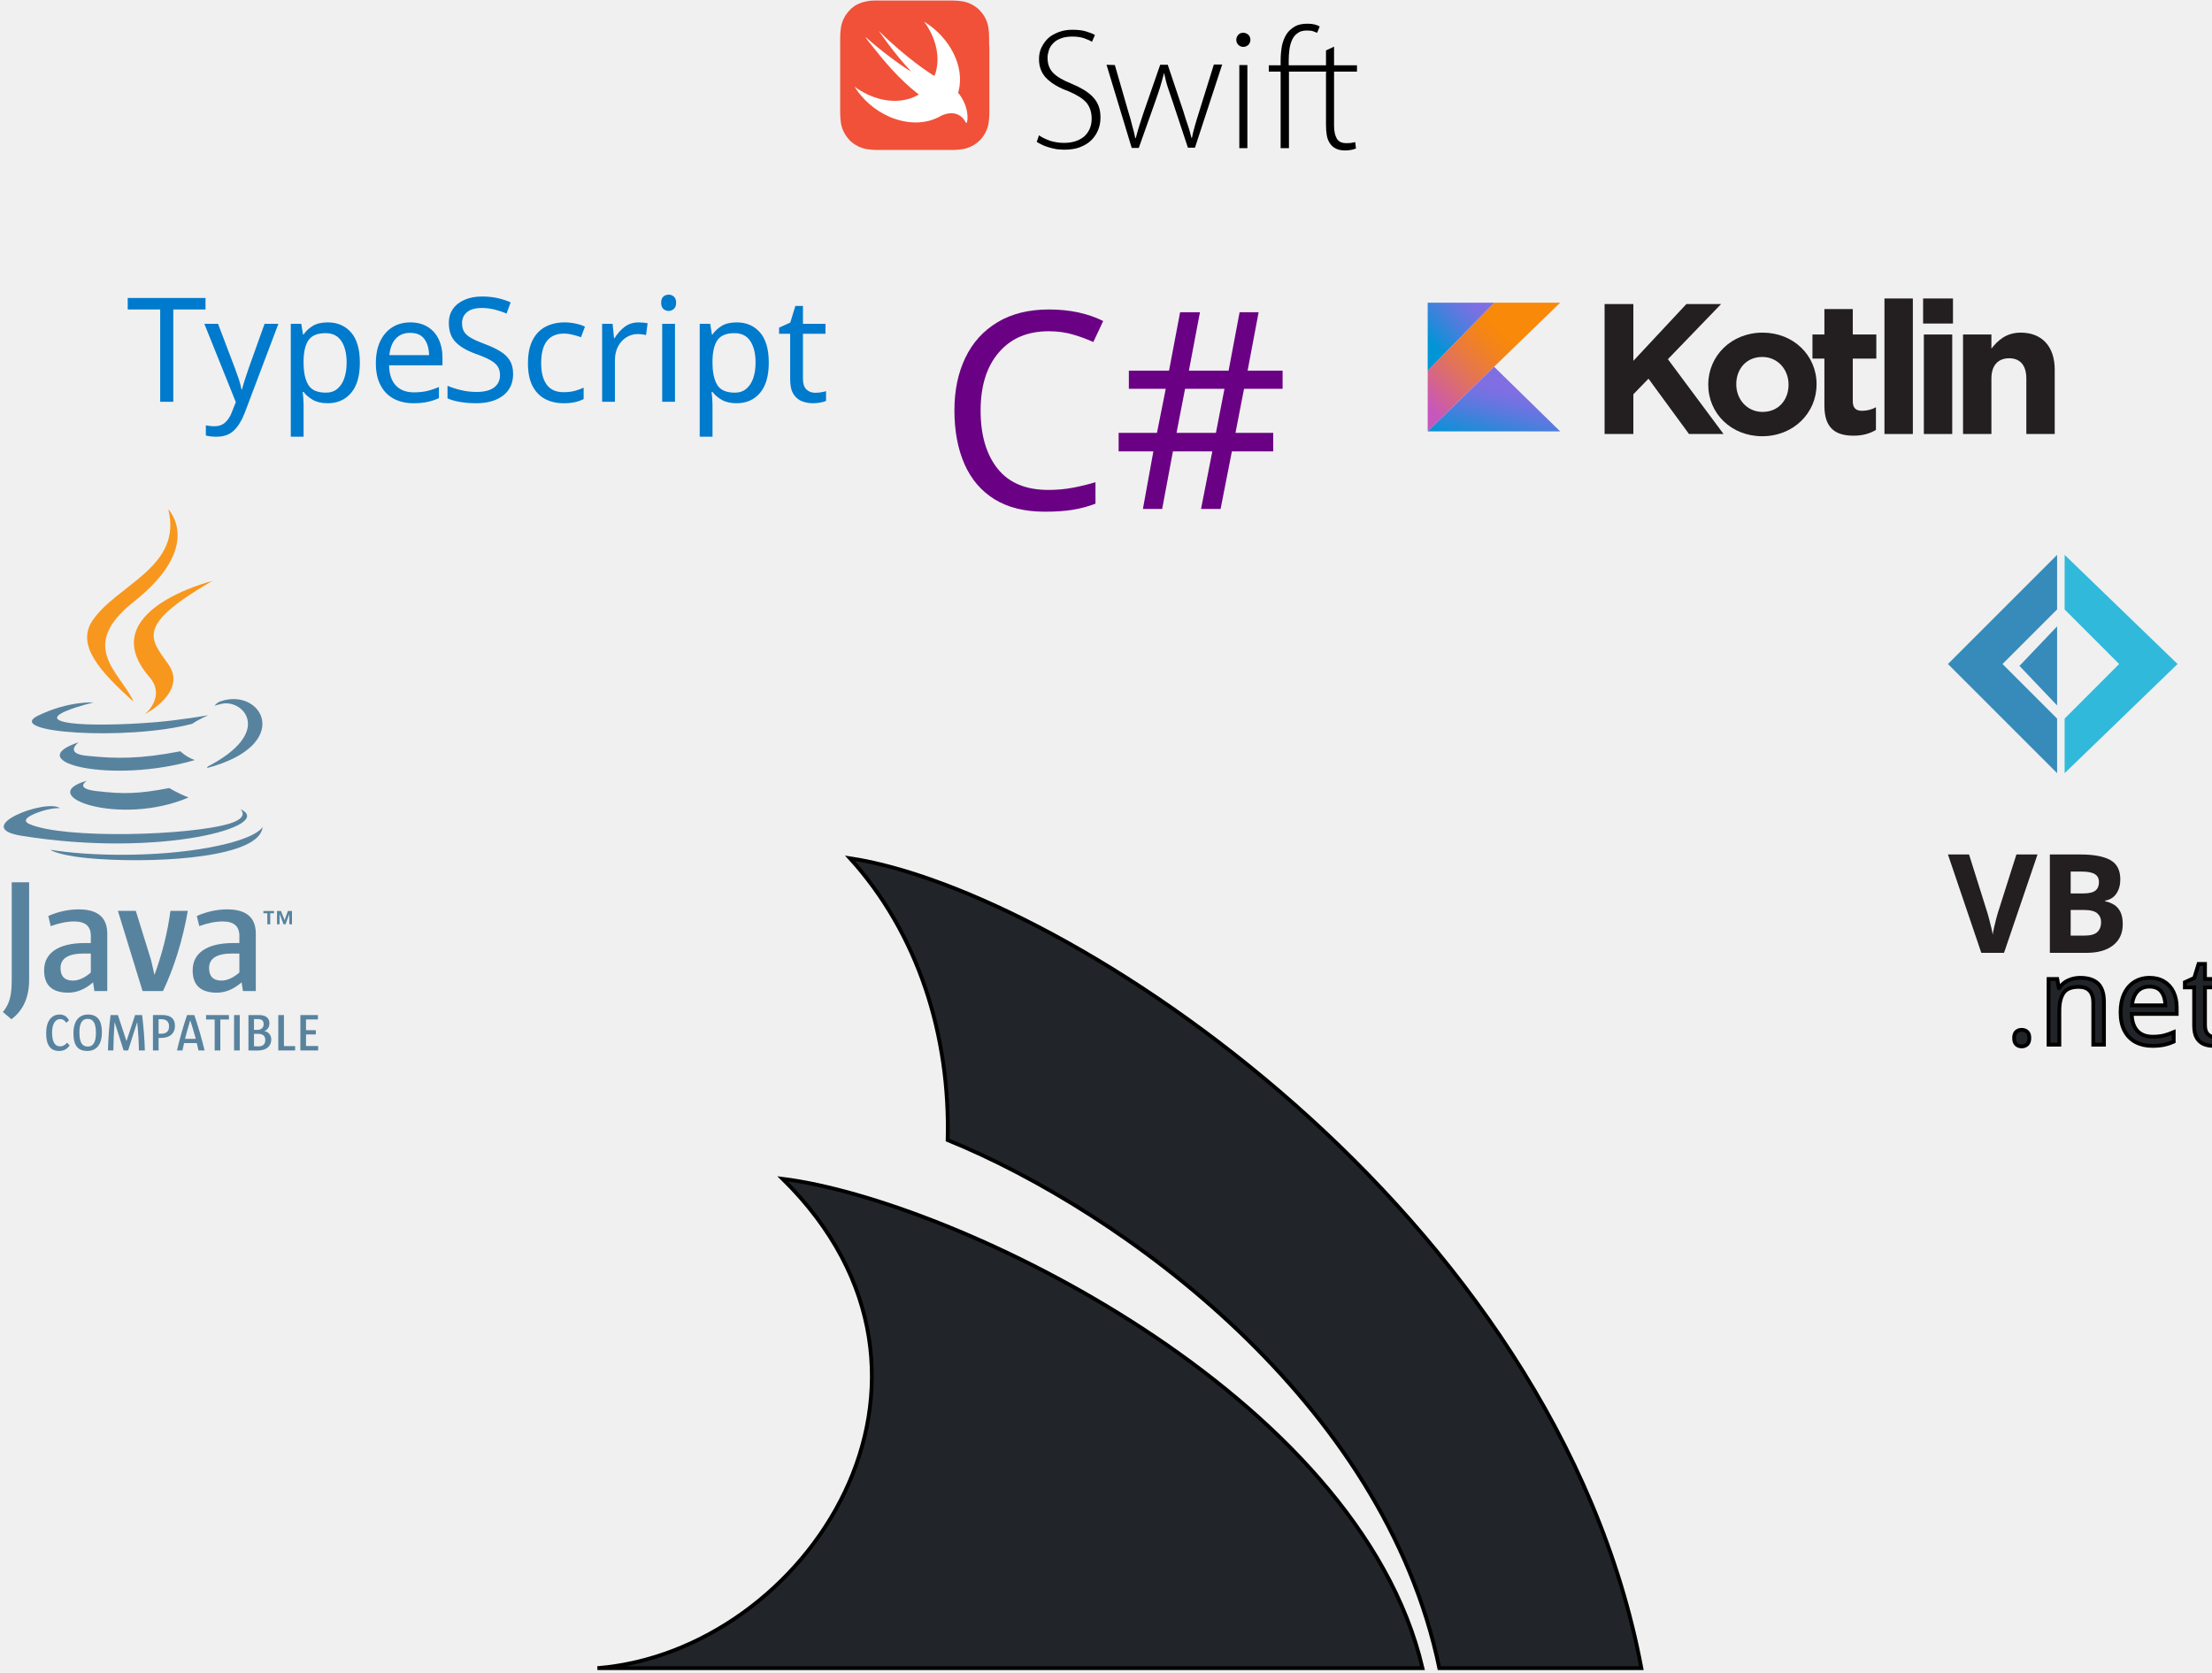
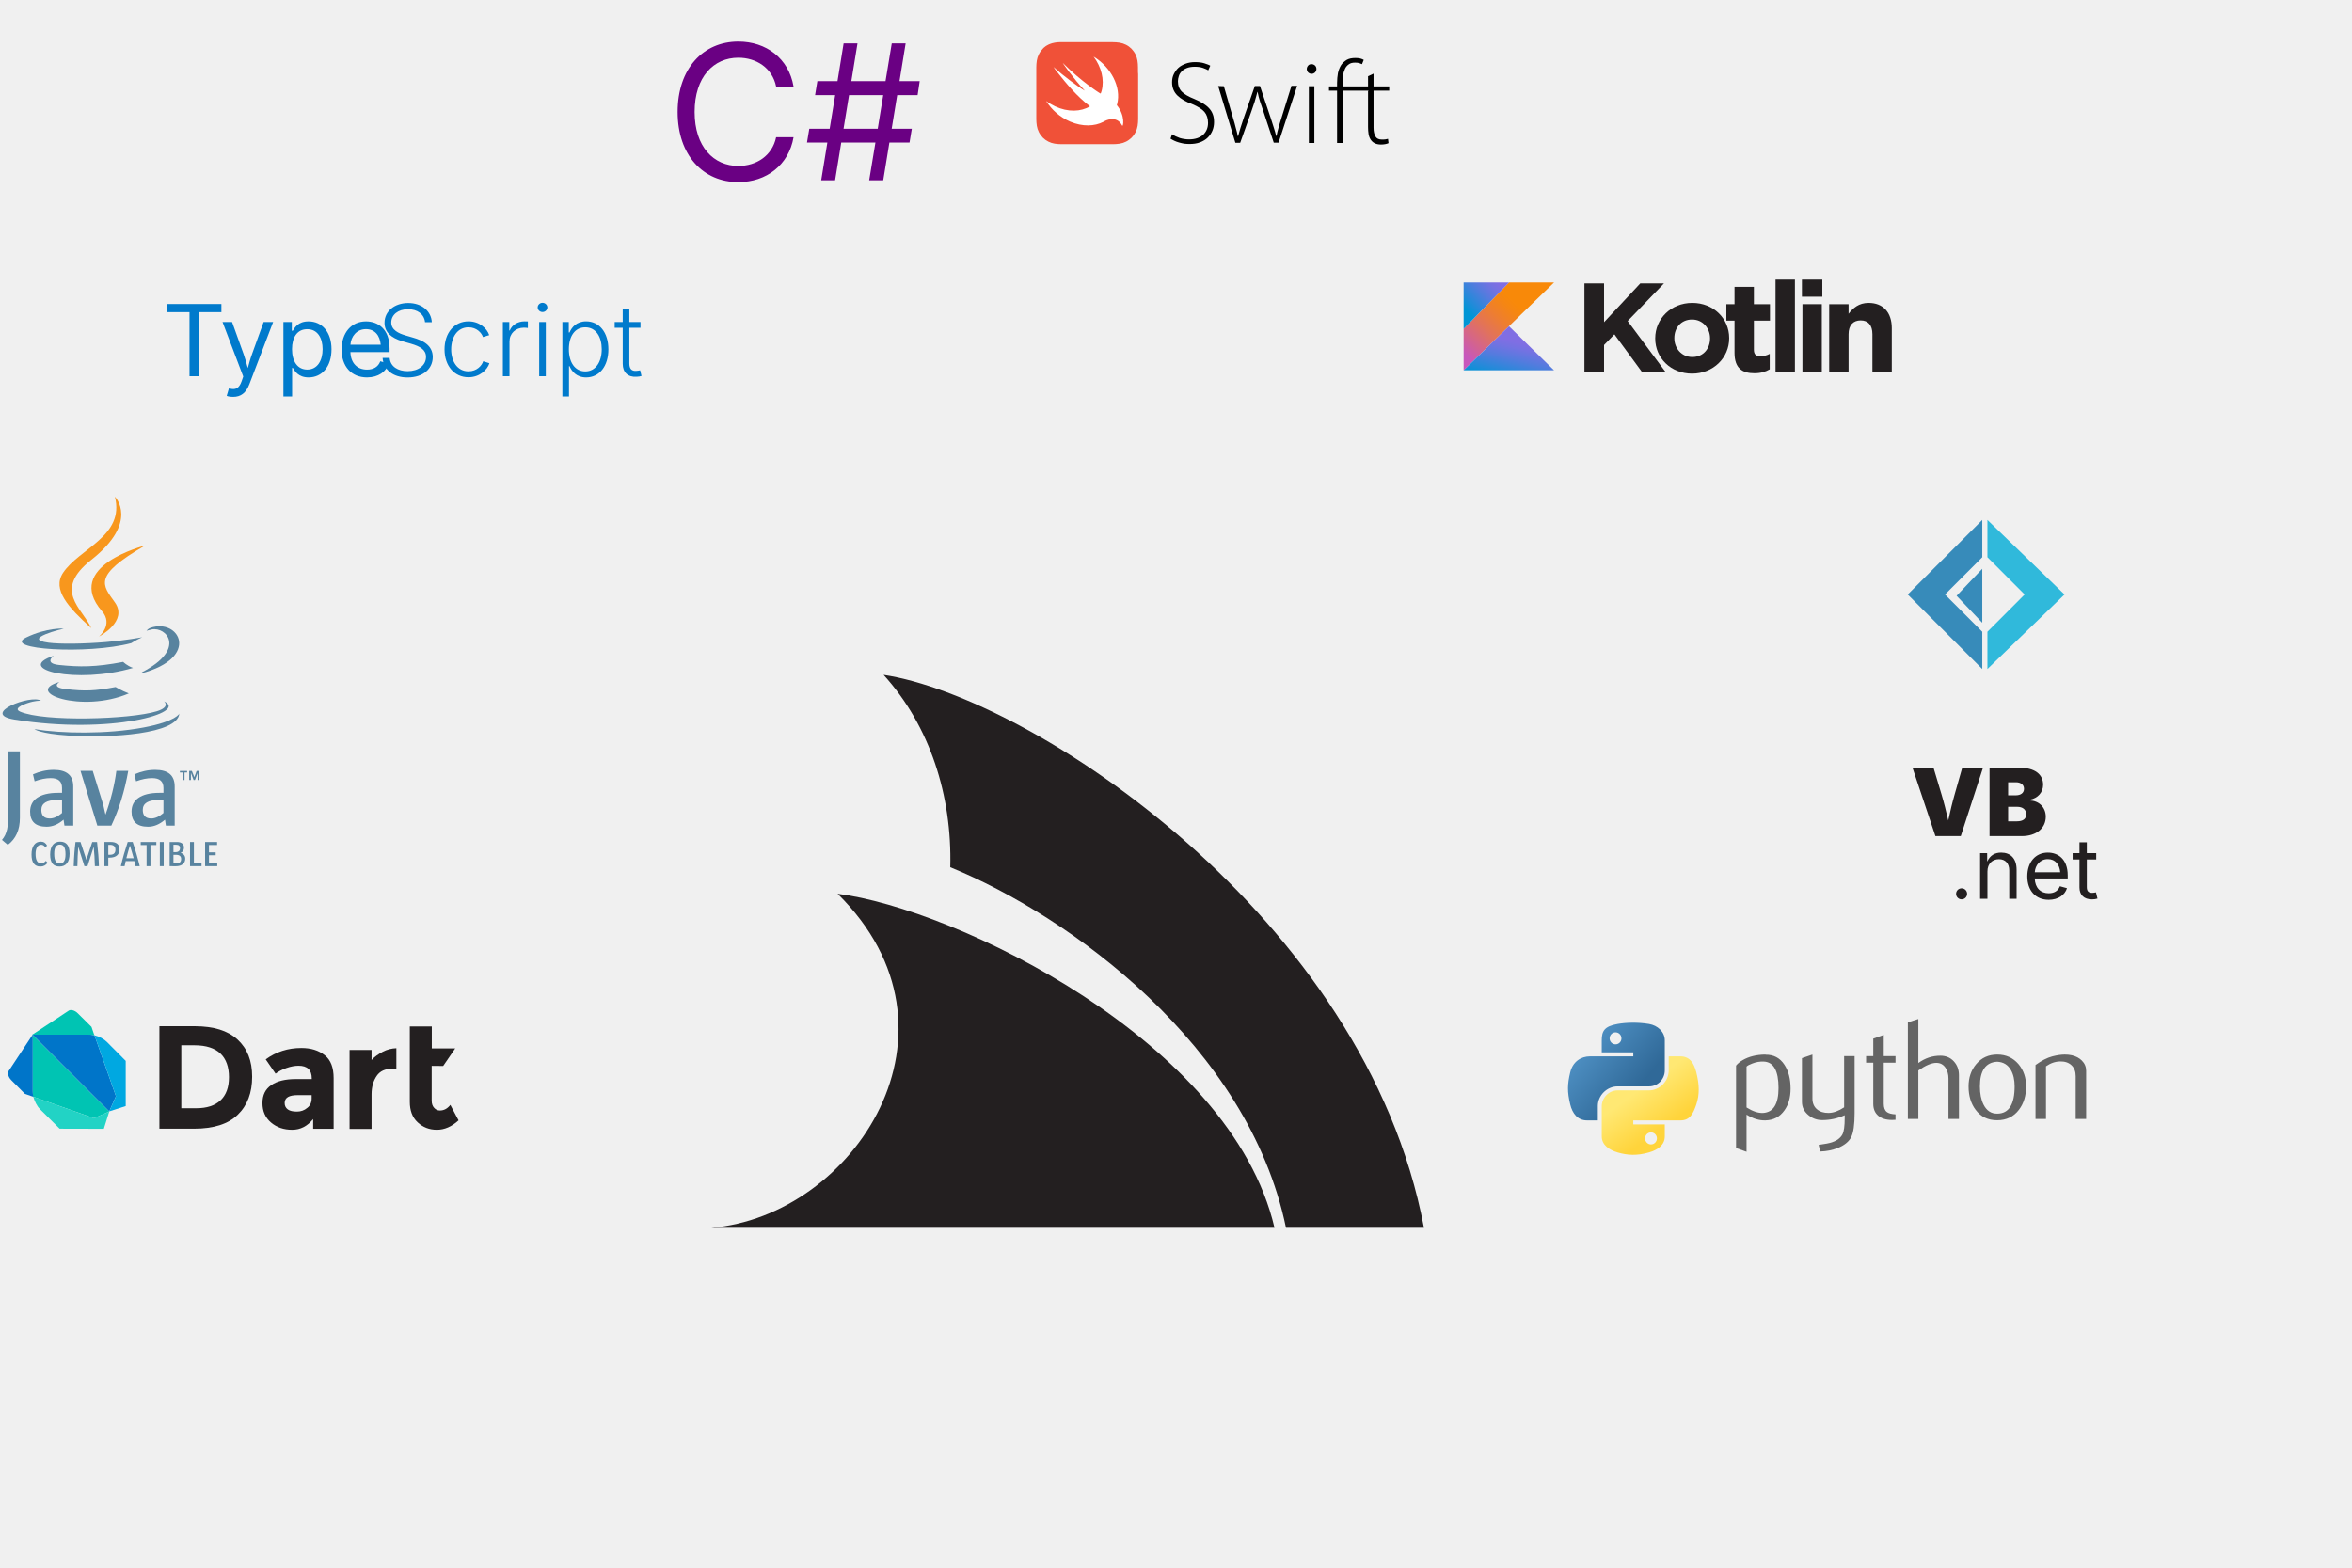
- <svg xmlns="http://www.w3.org/2000/svg" width="578px" height="437px" viewBox="0 0 578 437" version="1.1">
+ <svg xmlns="http://www.w3.org/2000/svg" xmlns:xlink="http://www.w3.org/1999/xlink" style="margin:50px 10px" width="900px" height="600px" viewBox="0 0 900 600" version="1.1">
  <defs>
    <linearGradient x1="-11.334%" y1="86.438%" x2="68.849%" y2="6.255%" id="linearGradient-1">
      <stop stop-color="#C757BC" offset="10.753%" />
      <stop stop-color="#D0609A" offset="21.383%" />
      <stop stop-color="#E1725C" offset="42.537%" />
      <stop stop-color="#EE7E2F" offset="60.485%" />
      <stop stop-color="#F58613" offset="74.303%" />
      <stop stop-color="#F88909" offset="82.323%" />
    </linearGradient>
    <linearGradient x1="35.27%" y1="129.241%" x2="77.51%" y2="45.136%" id="linearGradient-2">
      <stop stop-color="#0095D5" offset="9.677%" />
      <stop stop-color="#238AD9" offset="30.073%" />
      <stop stop-color="#557BDE" offset="62.106%" />
      <stop stop-color="#7472E2" offset="86.432%" />
      <stop stop-color="#806EE3" offset="100%" />
    </linearGradient>
    <linearGradient x1="-9.135%" y1="58.687%" x2="64.401%" y2="-11.24%" id="linearGradient-3">
      <stop stop-color="#0095D5" offset="9.677%" />
      <stop stop-color="#238AD9" offset="30.073%" />
      <stop stop-color="#557BDE" offset="62.106%" />
      <stop stop-color="#7472E2" offset="86.432%" />
      <stop stop-color="#806EE3" offset="100%" />
    </linearGradient>
  </defs>
  <g id="Page-1" stroke="none" stroke-width="1" fill="none" fill-rule="evenodd">
    <style type="text/css">
        
-             .font{font-family:"Segoe UI";"Helvetica Neue";-apple-system;BlinkMacSystemFont;}
+             text{font-family:-apple-system, BlinkMacSystemFont, "Segoe UI", "Helvetica Neue"}
            a{cursor:pointer;}
            a:hover{opacity:.7}
        
        </style>
    <g id="add-servicestack-reference">
-       <g id="logo" transform="translate(156, 224)" fill="#212529" fill-rule="nonzero" stroke="#000000">
+       <g id="logo" transform="translate(272, 258)" fill="#231F20" fill-rule="nonzero" stroke-width="0">
        <g id="svg_13">
          <g id="svg_20">
            <path d="M48.505,84.062 C93.437,89.684 199.031,140.445 215.695,211.93 L0.108,211.93 C54.83,207.465 101.577,136.421 48.505,84.062 Z M66.104,0.286 C83.868,19.908 92.337,46.528 91.622,73.921 C137.215,92.495 205.631,142.098 220.095,211.93 L272.892,211.93 C250.508,92.825 122.641,8.829 66.104,0.286 Z" id="svg_19" />
          </g>
        </g>
      </g>
-       <g id="vb.net" transform="translate(509, 214)">
+       <g id="vb.net" transform="translate(731, 285)" font-weight="normal">
        <a href="/vbnet-add-servicestack-reference">
-           <text id="svg_7" stroke="#000000" fill="#212529" class="font" font-size="32" font-weight="300">
-             <tspan x="15" y="59">.net</tspan>
-           </text>
-           <text id="svg_6" class="font" font-size="36" font-weight="bold" fill="#231F20">
-             <tspan x="0" y="35">VB</tspan>
-           </text>
-         </a>
-       </g>
-       <g id="fsharp" transform="translate(509, 145)" fill-rule="nonzero">
-         <a href="/fsharp-add-servicestack-reference">
-           <rect x="0" y="0" width="60" height="60" fill="rgba(0,0,0,0)" />
-           <polygon id="Shape" fill="#378BBA" points="0 28.525 28.525 0 28.525 14.262 14.262 28.525 28.525 42.787 28.525 57.049" />
-           <polygon id="Shape" fill="#378BBA" points="18.689 29.016 28.525 18.689 28.525 39.344" />
-           <polygon id="Shape" fill="#30B9DB" points="60 28.525 30.492 0 30.492 14.262 44.737 28.525 30.492 42.787 30.492 57.049" />
-         </a>
-       </g>
-       <g id="kotlin" transform="translate(373, 78)" fill-rule="nonzero">
-         <a href="/kotlin-add-servicestack-reference">
-           <rect x="0" y="0" width="170" height="50" fill="rgba(0,0,0,0)" />
-           <g id="XMLID_10_" transform="translate(46, 0)" fill="#231F20">
-             <g id="Group">
-               <polygon id="XMLID_128_" points="0.284 1.456 7.799 1.456 7.799 16.302 21.656 1.456 30.731 1.456 16.825 15.865 31.366 35.418 22.339 35.418 11.751 20.96 7.799 25.035 7.799 35.418 0.284 35.418" />
-               <path d="M27.372,22.561 L27.372,22.464 C27.372,14.992 33.423,8.927 41.571,8.927 C49.671,8.927 55.672,14.895 55.672,22.367 L55.672,22.464 C55.672,29.936 49.622,36 41.474,36 C33.374,36 27.372,30.032 27.372,22.561 Z M48.353,22.561 L48.353,22.464 C48.353,18.631 45.572,15.283 41.474,15.283 C37.229,15.283 34.691,18.534 34.691,22.367 L34.691,22.464 C34.691,26.297 37.472,29.644 41.571,29.644 C45.816,29.644 48.353,26.394 48.353,22.561 Z" id="XMLID_125_" />
-               <path d="M57.72,28.043 L57.72,15.72 L54.597,15.72 L54.597,9.412 L57.72,9.412 L57.72,2.765 L65.136,2.765 L65.136,9.412 L71.284,9.412 L71.284,15.72 L65.136,15.72 L65.136,26.83 C65.136,28.528 65.868,29.353 67.527,29.353 C68.894,29.353 70.113,29.014 71.187,28.431 L71.187,34.351 C69.625,35.272 67.82,35.855 65.332,35.855 C60.794,35.855 57.72,34.059 57.72,28.043 Z" id="XMLID_123_" />
-               <polygon id="XMLID_121_" points="73.413 0 80.83 0 80.83 35.418 73.413 35.418" />
-               <path d="M83.511,0 L91.317,0 L91.317,6.55 L83.511,6.55 L83.511,0 Z M83.706,9.412 L91.123,9.412 L91.123,35.418 L83.706,35.418 L83.706,9.412 Z" id="XMLID_118_" />
-               <path d="M93.944,9.412 L101.36,9.412 L101.36,13.1 C103.068,10.916 105.264,8.927 109.021,8.927 C114.632,8.927 117.901,12.615 117.901,18.582 L117.901,35.418 L110.485,35.418 L110.485,20.911 C110.485,17.418 108.826,15.623 105.996,15.623 C103.165,15.623 101.36,17.418 101.36,20.911 L101.36,35.418 L93.944,35.418 L93.944,9.412 Z" id="XMLID_116_" />
-             </g>
-           </g>
-           <g id="Group" transform="translate(0, 1)">
-             <polygon id="Shape" fill="url(#linearGradient-1)" points="17.436 0.104 0.057 17.859 0.057 33.731 17.411 16.843 34.672 0.104" />
-             <polygon id="XMLID_11_" fill="url(#linearGradient-2)" points="0.057 33.731 17.411 16.843 34.672 33.731" />
-             <polygon id="Shape" fill="url(#linearGradient-3)" points="0.057 0.104 17.436 0.104 0.057 17.859" />
+           <g id="Group">
+             <text id=".net" fill="#231F20" font-size="32">
+               <tspan x="15" y="59">.net</tspan>
+             </text>
+             <text id="VB" fill="#231F20" font-size="36" font-weight="900">
+               <tspan x="0" y="35">VB</tspan>
+             </text>
          </g>
        </a>
      </g>
-       <g id="csharp" transform="translate(245, 74)" fill="#6A0083" class="font" font-size="72" font-weight="500">
-         <a href="/csharp-add-servicestack-reference">
-           <text id="svg_1">
-             <tspan x="0" y="59">C#</tspan>
-           </text>
-         </a>
+       <g id="fsharp" transform="translate(730, 199)" fill-rule="nonzero">
+         <g id="Group">
+           <a href="/fsharp-add-servicestack-reference">
+             <rect x="0" y="0" width="60" height="60" fill="rgba(0,0,0,0)" />
+             <polygon id="Shape" fill="#378BBA" points="0 28.525 28.525 0 28.525 14.262 14.262 28.525 28.525 42.787 28.525 57.049" />
+             <polygon id="Shape" fill="#378BBA" points="18.689 29.016 28.525 18.689 28.525 39.344" />
+             <polygon id="Shape" fill="#30B9DB" points="60 28.525 30.492 0 30.492 14.262 44.737 28.525 30.492 42.787 30.492 57.049" />
+           </a>
+         </g>
      </g>
-       <g id="swift" transform="translate(219, 0)" fill-rule="nonzero">
+       <g id="kotlin" transform="translate(560, 107)" fill-rule="nonzero">
+         <g id="Group">
+           <a href="/kotlin-add-servicestack-reference">
+             <rect x="0" y="0" width="170" height="50" fill="rgba(0,0,0,0)" />
+             <g id="XMLID_10_" transform="translate(46, 0)" fill="#231F20">
+               <g id="Group">
+                 <polygon id="XMLID_128_" points="0.284 1.456 7.799 1.456 7.799 16.302 21.656 1.456 30.731 1.456 16.825 15.865 31.366 35.418 22.339 35.418 11.751 20.96 7.799 25.035 7.799 35.418 0.284 35.418" />
+                 <path d="M27.372,22.561 L27.372,22.464 C27.372,14.992 33.423,8.927 41.571,8.927 C49.671,8.927 55.672,14.895 55.672,22.367 L55.672,22.464 C55.672,29.936 49.622,36 41.474,36 C33.374,36 27.372,30.032 27.372,22.561 Z M48.353,22.561 L48.353,22.464 C48.353,18.631 45.572,15.283 41.474,15.283 C37.229,15.283 34.691,18.534 34.691,22.367 L34.691,22.464 C34.691,26.297 37.472,29.644 41.571,29.644 C45.816,29.644 48.353,26.394 48.353,22.561 Z" id="XMLID_125_" />
+                 <path d="M57.72,28.043 L57.72,15.72 L54.597,15.72 L54.597,9.412 L57.72,9.412 L57.72,2.765 L65.136,2.765 L65.136,9.412 L71.284,9.412 L71.284,15.72 L65.136,15.72 L65.136,26.83 C65.136,28.528 65.868,29.353 67.527,29.353 C68.894,29.353 70.113,29.014 71.187,28.431 L71.187,34.351 C69.625,35.272 67.82,35.855 65.332,35.855 C60.794,35.855 57.72,34.059 57.72,28.043 Z" id="XMLID_123_" />
+                 <polygon id="XMLID_121_" points="73.413 0 80.83 0 80.83 35.418 73.413 35.418" />
+                 <path d="M83.511,0 L91.317,0 L91.317,6.55 L83.511,6.55 L83.511,0 Z M83.706,9.412 L91.123,9.412 L91.123,35.418 L83.706,35.418 L83.706,9.412 Z" id="XMLID_118_" />
+                 <path d="M93.944,9.412 L101.36,9.412 L101.36,13.1 C103.068,10.916 105.264,8.927 109.021,8.927 C114.632,8.927 117.901,12.615 117.901,18.582 L117.901,35.418 L110.485,35.418 L110.485,20.911 C110.485,17.418 108.826,15.623 105.996,15.623 C103.165,15.623 101.36,17.418 101.36,20.911 L101.36,35.418 L93.944,35.418 L93.944,9.412 Z" id="XMLID_116_" />
+               </g>
+             </g>
+             <g transform="translate(0, 1)">
+               <polygon id="Shape" fill="url(#linearGradient-1)" points="17.436 0.104 0.057 17.859 0.057 33.731 17.411 16.843 34.672 0.104" />
+               <polygon id="XMLID_11_" fill="url(#linearGradient-2)" points="0.057 33.731 17.411 16.843 34.672 33.731" />
+               <polygon id="Shape" fill="url(#linearGradient-3)" points="0.057 0.104 17.436 0.104 0.057 17.859" />
+             </g>
+           </a>
+         </g>
+       </g>
+       <g id="csharp" transform="translate(255, 0)" font-size="72" font-weight="normal">
+         <g id="Group">
+           <a href="/csharp-add-servicestack-reference">
+             <text id="C#" fill="#6A0083">
+               <tspan x="0" y="69">C#</tspan>
+             </text>
+           </a>
+         </g>
+       </g>
+       <g id="swift" transform="translate(396, 16)" fill-rule="nonzero">
        <a href="/swift-add-servicestack-reference" title="Swift">
          <rect x="0" y="0" width="150" height="50" fill="rgba(0,0,0,0)" />
          <g id="svg_222">
            <g id="svg_223">
              <path d="M39.455,10.937 C39.455,10.542 39.455,10.147 39.455,9.752 C39.455,8.896 39.39,8.04 39.258,7.184 C39.126,6.328 38.863,5.538 38.468,4.748 C38.073,3.958 37.546,3.3 36.953,2.641 C36.361,2.049 35.637,1.522 34.847,1.127 C34.056,0.732 33.266,0.468 32.41,0.337 C31.554,0.205 30.699,0.139 29.843,0.139 C29.448,0.139 29.053,0.139 28.657,0.139 C28.197,0.139 27.736,0.139 27.275,0.139 L16.938,0.139 L12.658,0.139 C12.197,0.139 11.736,0.139 11.275,0.139 C10.88,0.139 10.485,0.139 10.09,0.139 C9.893,0.139 9.629,0.139 9.432,0.139 C8.773,0.139 8.115,0.205 7.523,0.337 C6.864,0.468 6.272,0.6 5.679,0.863 C5.481,0.929 5.284,1.061 5.086,1.127 C4.494,1.39 3.967,1.785 3.506,2.18 C3.375,2.312 3.177,2.444 3.045,2.641 C2.453,3.234 1.926,3.958 1.531,4.748 C1.136,5.538 0.873,6.328 0.741,7.184 C0.609,8.04 0.543,8.896 0.543,9.752 C0.543,10.147 0.543,10.542 0.543,10.937 C0.543,11.398 0.543,11.859 0.543,12.32 L0.543,18.706 L0.543,27.002 C0.543,27.463 0.543,27.924 0.543,28.385 C0.543,28.78 0.543,29.175 0.543,29.57 C0.543,30.426 0.609,31.282 0.741,32.138 C0.873,32.994 1.136,33.784 1.531,34.574 C1.926,35.364 2.453,36.023 3.045,36.681 C3.638,37.274 4.362,37.8 5.152,38.195 C5.942,38.59 6.732,38.854 7.588,38.985 C8.444,39.117 9.3,39.183 10.156,39.183 C10.551,39.183 10.946,39.183 11.341,39.183 C11.802,39.183 12.263,39.183 12.724,39.183 L27.341,39.183 C27.802,39.183 28.262,39.183 28.723,39.183 C29.118,39.183 29.513,39.183 29.908,39.183 C30.764,39.183 31.62,39.117 32.476,38.985 C33.332,38.854 34.122,38.59 34.912,38.195 C35.702,37.8 36.361,37.274 37.019,36.681 C37.612,36.088 38.139,35.364 38.534,34.574 C38.929,33.784 39.192,32.994 39.324,32.138 C39.455,31.282 39.521,30.426 39.521,29.57 C39.521,29.175 39.521,28.78 39.521,28.385 C39.521,27.924 39.521,27.463 39.521,27.002 L39.521,12.386 C39.455,11.859 39.455,11.398 39.455,10.937 Z" id="svg_224" fill="#F05138" />
              <path d="M31.357,24.237 C31.357,24.237 31.357,24.237 31.357,24.237 C31.423,24.105 31.423,23.908 31.489,23.776 C33.135,17.324 29.118,9.686 22.468,5.67 C25.431,9.62 26.682,14.493 25.563,18.706 C25.431,19.101 25.365,19.431 25.168,19.826 C25.036,19.76 24.839,19.628 24.575,19.496 C24.575,19.496 17.925,15.348 10.683,8.106 C10.485,7.908 14.567,13.9 19.111,18.706 C16.938,17.521 10.946,13.11 7.127,9.62 C7.588,10.41 8.181,11.135 8.773,11.859 C11.934,15.875 16.082,20.879 21.086,24.698 C17.596,26.805 12.658,27.002 7.72,24.698 C6.535,24.105 5.35,23.447 4.296,22.657 C6.403,26.015 9.564,28.846 13.514,30.558 C18.189,32.533 22.798,32.401 26.221,30.624 C26.221,30.624 26.287,30.624 26.287,30.624 C26.419,30.558 26.551,30.492 26.682,30.36 C28.328,29.504 31.62,28.648 33.398,32.072 C33.793,32.796 34.715,28.319 31.357,24.237 Z" id="svg_228" fill="#FFFFFF" />
            </g>
            <g id="svg_229" transform="translate(51.356, 5.925693)" fill="#000000">
              <path d="M1.136,29.438 C1.992,30.031 2.979,30.492 4.099,30.887 C5.218,31.216 6.403,31.414 7.654,31.414 C9.893,31.414 11.67,30.821 12.987,29.702 C14.238,28.517 14.897,27.002 14.897,25.093 C14.897,23.381 14.436,21.998 13.514,20.879 C12.592,19.826 11.012,18.838 8.839,17.916 C6.469,17.06 4.625,16.007 3.243,14.69 C1.86,13.373 1.136,11.661 1.136,9.554 C1.136,8.435 1.333,7.382 1.794,6.46 C2.255,5.538 2.848,4.682 3.572,4.024 C4.296,3.365 5.284,2.839 6.337,2.444 C7.391,2.049 8.576,1.851 9.827,1.851 C11.275,1.851 12.526,1.983 13.514,2.312 C14.502,2.641 15.292,2.904 15.753,3.234 L14.963,5.011 C14.567,4.682 13.843,4.419 12.987,4.09 C12.066,3.76 11.012,3.629 9.761,3.629 C8.576,3.629 7.523,3.826 6.732,4.155 C5.876,4.485 5.218,4.946 4.757,5.472 C4.23,5.999 3.901,6.592 3.704,7.25 C3.506,7.908 3.375,8.501 3.375,9.159 C3.375,10.871 3.901,12.188 4.889,13.176 C5.876,14.163 7.457,15.085 9.629,15.941 C10.88,16.468 11.934,16.994 12.921,17.587 C13.843,18.18 14.633,18.772 15.292,19.496 C15.95,20.221 16.411,20.945 16.74,21.867 C17.069,22.723 17.201,23.71 17.201,24.83 C17.201,25.949 17.004,27.002 16.609,27.99 C16.214,28.978 15.621,29.899 14.831,30.689 C14.041,31.479 13.053,32.072 11.868,32.533 C10.683,32.994 9.3,33.191 7.72,33.191 C7.062,33.191 6.403,33.126 5.745,33.06 C5.086,32.928 4.428,32.796 3.77,32.599 C3.111,32.401 2.519,32.204 1.992,31.94 C1.465,31.677 0.938,31.414 0.543,31.15 L1.136,29.438 Z" id="svg_230" />
              <path d="M20.954,11.069 L24.509,23.381 C24.905,24.632 25.234,25.817 25.497,26.936 C25.826,28.056 26.09,29.109 26.287,30.163 L26.419,30.163 C26.682,29.109 27.011,28.056 27.341,26.936 C27.736,25.817 28.065,24.632 28.526,23.315 L32.805,11.003 L34.781,11.003 L38.863,23.184 C39.258,24.5 39.653,25.751 40.048,26.871 C40.443,27.99 40.706,29.109 40.97,30.097 L41.101,30.097 C41.299,29.043 41.562,27.99 41.892,26.871 C42.221,25.817 42.55,24.566 43.011,23.184 L46.83,10.937 L49.002,10.937 L41.892,32.665 L40.048,32.665 L36.032,20.55 C35.571,19.233 35.176,18.048 34.781,16.863 C34.386,15.678 34.122,14.493 33.859,13.242 L33.793,13.242 C33.464,14.558 33.069,15.809 32.74,16.994 C32.345,18.18 31.95,19.431 31.489,20.682 L27.209,32.73 L25.365,32.73 L18.781,11.003 L20.954,11.069 Z" id="svg_231" />
              <path d="M52.689,4.485 C52.689,3.958 52.887,3.563 53.216,3.168 C53.545,2.773 54.006,2.641 54.533,2.641 C55.06,2.641 55.455,2.839 55.85,3.168 C56.179,3.497 56.377,3.958 56.377,4.485 C56.377,5.011 56.179,5.406 55.85,5.801 C55.455,6.131 55.06,6.328 54.533,6.328 C54.006,6.328 53.611,6.131 53.216,5.801 C52.887,5.406 52.689,5.011 52.689,4.485 Z M53.48,32.796 L53.48,11.069 L55.586,11.069 L55.586,32.796 L53.48,32.796 Z" id="svg_232" />
              <path d="M64.277,32.796 L64.277,12.781 L61.183,12.781 L61.183,11.135 L64.277,11.135 L64.277,9.884 C64.277,8.501 64.409,7.25 64.607,6.065 C64.87,4.88 65.265,3.892 65.792,3.036 C66.319,2.18 67.109,1.522 67.965,0.995 C68.886,0.468 70.006,0.271 71.322,0.271 C72.047,0.271 72.639,0.337 73.166,0.468 C73.693,0.6 74.154,0.798 74.483,0.995 L73.824,2.641 C73.495,2.509 73.166,2.378 72.771,2.246 C72.376,2.114 71.849,2.049 71.191,2.049 C70.137,2.049 69.347,2.246 68.755,2.707 C68.162,3.102 67.635,3.695 67.306,4.419 C66.977,5.143 66.714,5.933 66.582,6.921 C66.45,7.908 66.384,8.896 66.384,9.884 L66.384,11.135 L76.721,11.135 L76.721,12.781 L66.45,12.781 L66.45,32.796 L64.277,32.796 Z" id="svg_233" />
              <path d="M78.236,6.262 L78.236,11.135 L84.227,11.135 L84.227,12.781 L78.236,12.781 L78.236,26.936 C78.236,28.385 78.499,29.504 78.96,30.294 C79.421,31.084 80.211,31.479 81.396,31.479 C81.923,31.479 82.384,31.479 82.779,31.414 C83.174,31.348 83.503,31.282 83.766,31.216 L83.964,32.862 C83.24,33.191 82.252,33.389 81.067,33.389 C80.079,33.389 79.223,33.191 78.631,32.862 C77.972,32.533 77.512,32.072 77.116,31.479 C76.721,30.887 76.458,30.163 76.326,29.373 C76.195,28.517 76.129,27.661 76.129,26.673 L76.129,12.912 L76.261,12.912 L76.261,11.266 L76.129,11.266 L76.129,7.25 L78.236,6.262 Z" id="svg_234" />
            </g>
          </g>
        </a>
      </g>
-       <g id="typescript" transform="translate(33, 68)" fill="#007ACC" font-size="38">
+       <g id="typescript" transform="translate(62, 107)" fill="#007ACC" font-size="38" font-weight="normal">
        <a href="/typescript-add-servicestack-reference">
-           <text id="svg_3" class="font" font-weight="300">
+           <text id="svg_3" font-weight="300" fill="#007ACC">
            <tspan x="82" y="37">Script</tspan>
          </text>
-           <text id="svg_2" class="font" font-weight="400">
+           <text id="svg_2" font-weight="400" fill="#007ACC">
            <tspan x="0" y="37">Type</tspan>
          </text>
        </a>
      </g>
-       <g id="java" transform="translate(0, 133)">
+       <g id="java" transform="translate(0, 190)" fill-rule="nonzero">
        <a href="/java-add-servicestack-reference">
          <rect x="0" y="0" width="100" height="150" fill="rgba(0,0,0,0)" />
          <path d="M39.052,43.94 C43.479,49.034 37.89,53.619 37.89,53.619 C37.89,53.619 49.123,47.818 43.963,40.556 C39.145,33.787 35.453,30.422 55.452,18.821 C55.452,18.821 24.056,26.665 39.052,43.94" id="path254" fill="#F8971D" fill-rule="nonzero" />
          <path d="M43.962,0.091 C43.962,0.091 53.491,9.622 34.925,24.281 C20.039,36.038 31.53,42.74 34.921,50.402 C26.232,42.561 19.852,35.66 24.13,29.234 C30.408,19.804 47.811,15.23 43.962,0.091" id="path256" fill="#F8971D" fill-rule="nonzero" />
          <path d="M18.201,140.208 C17.534,141.169 16.616,141.647 15.448,141.647 C13.19,141.647 12.062,140.118 12.062,137.056 C12.062,135.477 12.374,134.258 13.001,133.404 C13.626,132.55 14.497,132.122 15.612,132.122 C16.699,132.122 17.503,132.631 18.024,133.645 L17.31,134.276 C16.909,133.636 16.387,133.316 15.749,133.316 C15.072,133.316 14.547,133.632 14.171,134.268 C13.797,134.902 13.61,135.747 13.61,136.796 C13.61,139.227 14.314,140.442 15.722,140.442 C16.387,140.442 16.996,140.122 17.544,139.484 L18.201,140.208 Z" id="path258" fill="#58839F" fill-rule="nonzero" />
          <path d="M25.067,136.974 C25.067,135.659 24.88,134.699 24.504,134.096 C24.159,133.54 23.613,133.261 22.875,133.261 C21.458,133.261 20.75,134.425 20.75,136.755 C20.75,138.089 20.937,139.057 21.313,139.66 C21.658,140.217 22.204,140.497 22.942,140.497 C24.36,140.497 25.067,139.321 25.067,136.974 M26.629,136.714 C26.629,138.376 26.268,139.633 25.547,140.483 C24.89,141.26 23.97,141.646 22.792,141.646 C21.614,141.646 20.733,141.305 20.147,140.62 C19.509,139.863 19.188,138.669 19.188,137.042 C19.188,135.389 19.549,134.138 20.27,133.288 C20.93,132.511 21.847,132.123 23.025,132.123 C25.428,132.123 26.629,133.654 26.629,136.714" id="path260" fill="#58839F" fill-rule="nonzero" />
          <path d="M37.852,141.51 L36.304,141.51 C36.25,138.899 36.098,136.439 35.853,134.139 L35.839,134.139 L33.481,141.51 L32.303,141.51 L29.959,134.139 L29.945,134.139 C29.772,136.349 29.662,138.807 29.615,141.51 L28.206,141.51 C28.297,138.221 28.526,135.138 28.891,132.261 L30.809,132.261 L33.044,139.057 L33.055,139.057 L35.303,132.261 L37.141,132.261 C37.542,135.631 37.779,138.716 37.852,141.51" id="path262" fill="#58839F" fill-rule="nonzero" />
          <path d="M44.171,135.22 C44.171,133.969 43.475,133.342 42.087,133.342 L41.443,133.342 L41.443,137.139 L42.116,137.139 C43.487,137.139 44.171,136.5 44.171,135.22 M45.719,135.07 C45.719,136.028 45.432,136.778 44.856,137.316 C44.198,137.939 43.201,138.249 41.869,138.249 L41.443,138.249 L41.443,141.51 L39.964,141.51 L39.964,132.261 C40.193,132.261 40.562,132.255 41.073,132.245 L42.334,132.245 C44.591,132.245 45.719,133.188 45.719,135.07" id="path264" fill="#58839F" fill-rule="nonzero" />
          <path d="M51.16,138.468 C50.649,136.622 50.161,135.005 49.706,133.617 C49.178,135.371 48.723,136.987 48.351,138.468 L51.16,138.468 Z M53.462,141.51 L51.872,141.51 C51.769,141.071 51.617,140.428 51.407,139.578 L48.102,139.578 C47.948,140.189 47.807,140.833 47.678,141.51 L46.24,141.51 C46.97,138.414 47.848,135.331 48.872,132.259 L50.775,132.259 C51.806,135.284 52.705,138.367 53.462,141.51 Z" id="path266" fill="#58839F" fill-rule="nonzero" />
          <polygon id="path268" fill="#58839F" fill-rule="nonzero" points="59.822 133.424 57.574 133.424 57.574 141.511 56.093 141.511 56.093 133.424 53.845 133.424 53.845 132.26 59.822 132.26" />
          <polygon id="path270" fill="#58839F" fill-rule="nonzero" points="61.161 141.51 62.644 141.51 62.644 132.261 61.161 132.261" />
          <path d="M69.316,138.756 C69.316,137.697 68.663,137.165 67.357,137.165 L66.37,137.165 L66.37,140.401 C66.68,140.437 67.047,140.455 67.465,140.455 C68.699,140.455 69.316,139.89 69.316,138.756 M68.892,134.616 C68.892,133.749 68.4,133.315 67.413,133.315 L66.37,133.315 L66.37,136.138 L67.207,136.138 C67.783,136.138 68.219,135.979 68.522,135.659 C68.769,135.393 68.892,135.046 68.892,134.616 M70.88,138.633 C70.88,139.5 70.587,140.19 70.001,140.701 C69.353,141.26 68.418,141.538 67.191,141.538 C66.929,141.538 66.542,141.532 66.037,141.525 C65.528,141.515 65.155,141.509 64.918,141.509 L64.918,132.26 L67.714,132.26 C68.61,132.26 69.291,132.463 69.756,132.864 C70.186,133.238 70.4,133.749 70.4,134.399 C70.4,135.384 69.96,136.07 69.085,136.454 C69.594,136.537 70.016,136.764 70.344,137.138 C70.702,137.551 70.88,138.048 70.88,138.633" id="path272" fill="#58839F" fill-rule="nonzero" />
          <polygon id="path274" fill="#58839F" fill-rule="nonzero" points="77.115 141.51 72.715 141.51 72.715 132.261 74.196 132.261 74.196 140.372 77.115 140.372" />
          <polygon id="path276" fill="#58839F" fill-rule="nonzero" points="83.132 141.51 78.485 141.51 78.485 132.261 83.076 132.261 83.076 133.412 79.964 133.412 79.964 136.219 82.528 136.219 82.528 137.33 79.964 137.33 79.964 140.345 83.132 140.345" />
          <polygon id="path278" fill="#58839F" points="69.855 108.547 70.607 108.547 70.607 105.657 71.594 105.657 71.594 105.065 68.829 105.065 68.829 105.657 69.855 105.657" />
          <polygon id="path280" fill="#58839F" points="75.587 108.547 76.298 108.547 76.298 105.065 75.23 105.065 74.361 107.441 73.414 105.065 72.386 105.065 72.386 108.547 73.055 108.547 73.055 105.898 73.094 105.898 74.087 108.547 74.598 108.547 75.587 105.898" />
          <path d="M7.611,123.042 C7.611,127.616 6.067,131.053 2.982,133.353 L0.749,131.46 C1.731,130.309 2.39,128.934 2.727,127.336 C2.953,126.241 3.063,124.725 3.063,122.79 L3.063,97.57 L7.611,97.57 L7.611,123.042 Z" id="path282" fill="#58839F" fill-rule="nonzero" />
          <path d="M23.735,121.147 L23.735,116.18 L21.923,116.18 C17.856,116.18 15.82,117.443 15.82,119.967 C15.82,122.157 16.9,123.252 19.061,123.252 C20.548,123.252 22.106,122.55 23.735,121.147 Z M28.029,125.988 L24.661,125.988 L24.323,123.715 C22.249,125.512 20.087,126.41 17.841,126.41 C13.632,126.41 11.528,124.473 11.528,120.601 C11.528,118.384 12.383,116.658 14.095,115.422 C15.948,114.101 18.657,113.442 22.22,113.442 L23.735,113.442 L23.735,111.547 C23.735,109.05 22.289,107.801 19.399,107.801 C17.517,107.801 15.469,108.209 13.252,109.021 L12.622,106.37 C15.23,105.219 17.885,104.644 20.577,104.644 C25.544,104.644 28.029,106.763 28.029,110.999 L28.029,125.988 Z" id="path284" fill="#58839F" fill-rule="nonzero" />
          <path d="M49.08,105.023 C47.705,112.77 45.542,119.757 42.596,125.989 L37.249,125.989 L30.806,105.023 L35.481,105.023 L39.478,117.904 L40.363,121.778 C42.442,116.053 43.83,110.468 44.532,105.023 L49.08,105.023 Z" id="path286" fill="#58839F" fill-rule="nonzero" />
          <path d="M62.549,121.147 L62.549,116.18 L60.74,116.18 C56.668,116.18 54.634,117.443 54.634,119.967 C54.634,122.157 55.716,123.252 57.877,123.252 C59.365,123.252 60.921,122.55 62.549,121.147 Z M66.844,125.988 L63.476,125.988 L63.139,123.715 C61.06,125.512 58.901,126.41 56.656,126.41 C52.446,126.41 50.342,124.473 50.342,120.601 C50.342,118.384 51.196,116.658 52.908,115.422 C54.761,114.101 57.47,113.442 61.035,113.442 L62.549,113.442 L62.549,111.547 C62.549,109.05 61.105,107.801 58.214,107.801 C56.333,107.801 54.285,108.209 52.068,109.021 L51.435,106.37 C54.046,105.219 56.699,104.644 59.392,104.644 C64.361,104.644 66.844,106.763 66.844,110.999 L66.844,125.988 Z" id="path288" fill="#58839F" fill-rule="nonzero" />
          <path d="M22.751,71.017 C22.751,71.017 19.248,73.051 25.246,73.741 C32.513,74.57 36.228,74.452 44.236,72.937 C44.236,72.937 46.343,74.258 49.281,75.397 C31.329,83.094 8.649,74.956 22.751,71.017" id="path290" fill="#58839F" fill-rule="nonzero" />
          <path d="M20.557,60.974 C20.557,60.974 16.628,63.884 22.63,64.502 C30.392,65.305 36.524,65.37 47.134,63.328 C47.134,63.328 48.597,64.815 50.907,65.627 C29.201,71.98 5.025,66.128 20.557,60.974" id="path292" fill="#58839F" fill-rule="nonzero" />
          <path d="M62.797,78.441 C62.797,78.441 65.39,80.577 59.938,82.234 C49.576,85.371 16.809,86.319 7.706,82.355 C4.436,80.934 10.571,78.958 12.501,78.543 C14.514,78.109 15.665,78.187 15.665,78.187 C12.023,75.622 -7.857,83.221 5.564,85.398 C42.17,91.332 72.289,82.723 62.797,78.441" id="path294" fill="#58839F" fill-rule="nonzero" />
          <path d="M24.437,50.569 C24.437,50.569 7.769,54.532 18.536,55.97 C23.08,56.575 32.14,56.437 40.581,55.731 C47.48,55.151 54.405,53.909 54.405,53.909 C54.405,53.909 51.974,54.956 50.216,56.153 C33.285,60.607 0.593,58.532 10.004,53.982 C17.965,50.132 24.437,50.569 24.437,50.569" id="path296" fill="#58839F" fill-rule="nonzero" />
          <path d="M54.339,67.282 C71.541,58.34 63.59,49.752 58.035,50.907 C56.676,51.192 56.065,51.437 56.065,51.437 C56.065,51.437 56.572,50.643 57.536,50.304 C68.524,46.442 76.973,61.691 53.992,67.733 C53.992,67.733 54.258,67.496 54.339,67.282" id="path298" fill="#58839F" fill-rule="nonzero" />
          <path d="M26.128,91.511 C42.644,92.568 68.004,90.923 68.609,83.109 C68.609,83.109 67.452,86.072 54.956,88.427 C40.862,91.078 23.473,90.765 13.166,89.067 C13.166,89.067 15.273,90.815 26.128,91.511" id="path300" fill="#58839F" fill-rule="nonzero" />
        </a>
      </g>
+       <g id="dart" transform="translate(-185, 70)" fill-rule="nonzero">
+         <a href="/dart-add-servicestack-reference">
+           <rect x="170" y="300" width="200" height="80" fill="rgba(0,0,0,0)" />
+           <path d="m 275.853,327.823 c 3.773,3.441 5.638,8.168 5.638,14.262 0,6.136 -1.824,10.987 -5.514,14.552 -3.648,3.566 -9.245,5.348 -16.75,5.348 h -13.226 v -39.221 h 13.682 c 7.007,0.042 12.396,1.617 16.169,5.058 z m -6.468,23.3 c 2.156,-2.032 3.234,-4.975 3.234,-8.872 0,-3.856 -1.078,-6.924 -3.234,-8.997 -2.156,-2.073 -5.473,-3.192 -9.95,-3.192 h -5.058 v 24.088 h 5.721 c 4.022,0 7.131,-0.995 9.287,-3.027 z" style="fill:#231f20;stroke-width:0.415" />
+           <path d="m 312.669,362.027 h -7.836 v -3.731 c -2.239,2.736 -4.851,4.104 -8.043,4.104 -3.192,0 -5.887,-0.912 -8.085,-2.778 -2.197,-1.866 -3.275,-4.353 -3.275,-7.421 0,-3.109 1.119,-5.39 3.4,-6.924 2.239,-1.534 5.348,-2.28 9.245,-2.28 h 6.219 v -0.249 c 0,-3.234 -1.658,-4.851 -5.058,-4.851 -1.451,0 -2.985,0.29 -4.643,0.871 -1.617,0.58 -2.985,1.285 -4.146,2.156 l -3.773,-5.473 c 3.98,-2.902 8.541,-4.353 13.64,-4.353 3.69,0 6.592,0.912 8.955,2.778 2.322,1.824 3.4,4.768 3.4,8.748 z m -8.416,-11.65 v -1.244 h -5.265 c -3.4,0 -5.058,0.954 -5.058,3.027 0,1.078 0.415,1.866 1.202,2.446 0.788,0.58 1.949,0.829 3.483,0.829 1.493,0 2.819,-0.456 3.939,-1.41 1.161,-0.871 1.7,-2.114 1.7,-3.648 z" style="fill:#231f20;stroke-width:0.415" />
+           <path d="m 334.933,339.058 c -2.529,0 -4.519,0.871 -5.763,2.695 -1.244,1.783 -1.99,4.146 -1.99,7.09 v 13.226 h -8.416 v -30.224 h 8.416 v 3.856 c 1.119,-1.244 2.653,-2.28 4.27,-3.151 1.617,-0.871 3.566,-1.327 5.224,-1.368 v 7.96 l -1.741,-0.083 z" style="fill:#231f20;stroke-width:0.415" />
+           <path d="m 350.19,337.939 v 13.35 c 0,1.161 0.332,2.073 0.954,2.736 0.58,0.663 1.327,0.995 2.156,0.995 1.575,0 2.902,-0.705 4.022,-2.156 l 3.151,5.929 c -2.612,2.405 -5.39,3.607 -8.292,3.607 -2.902,0 -5.348,-0.954 -7.38,-2.861 -2.032,-1.907 -2.985,-4.519 -2.985,-7.836 v -28.856 h 8.416 v 8.416 h 8.955 l -4.602,6.716 -4.395,-0.042 z" style="fill:#231f20;stroke-width:0.415" />
+           <path d="m 200.356,328.942 -2.944,-2.944 v 21.227 l 0.042,0.995 c 0,0.456 0.083,0.995 0.249,1.534 l 23.3,8.209 5.804,-2.57 v 0 z" style="fill:#00c4b3;stroke-width:0.415" />
+           <path d="m 197.702,349.755 v 0 c 0,0 0,0 0,0 0,0 0,0 0,0 z m 29.105,5.638 -5.804,2.57 -23.259,-8.209 c 0.456,1.7 1.41,3.607 2.488,4.685 l 7.587,7.546 16.915,0.042 2.073,-6.634 z" style="fill:#22d3c5;stroke-width:0.415" />
+           <path d="m 197.495,325.999 -9.038,13.682 c -0.746,0.788 -0.373,2.446 0.829,3.69 l 5.224,5.265 3.275,1.161 c -0.124,-0.539 -0.249,-1.078 -0.249,-1.534 l -0.042,-0.995 v -21.269 z" style="fill:#0075c9;stroke-width:0.415" />
+           <path d="m 221.168,326.247 c -0.539,-0.124 -1.078,-0.207 -1.534,-0.249 l -1.036,-0.042 h -21.186 l 29.395,29.395 v 0 l 2.57,-5.804 z" style="fill:#0075c9;stroke-width:0.415" />
+           <path d="m 221.127,326.247 c 0.042,0 0.042,0 0,0 v 0 c 0.042,0 0.042,0 0,0 z m 4.726,2.488 c -1.078,-1.078 -2.944,-2.073 -4.685,-2.488 l 8.209,23.3 -2.57,5.804 v 0 l 6.302,-2.032 v -17.289 z" style="fill:#00a8e1;stroke-width:0.415" />
+           <path d="m 220.008,323.014 -5.265,-5.224 c -1.202,-1.202 -2.861,-1.575 -3.69,-0.829 l -13.682,9.038 h 21.186 l 1.036,0.042 c 0.456,0 0.995,0.083 1.534,0.249 z" style="fill:#00c4b3;stroke-width:0.415" />
+         </a>
+       </g>
+       <g id="python" transform="translate(600, 390) scale(0.45)" fill-rule="nonzero">
+         <a href="/python-add-servicestack-reference">
+           <rect x="0" y="0" width="480" height="120" fill="rgba(0,0,0,0)" />
+           <defs>
+             <linearGradient id="c">
+               <stop offset="0" stop-color="#b8b8b8" stop-opacity=".498" />
+               <stop offset="1" stop-color="#7f7f7f" stop-opacity="0" />
+             </linearGradient>
+             <linearGradient id="a">
+               <stop offset="0" stop-color="#ffd43b" />
+               <stop offset="1" stop-color="#ffe873" />
+             </linearGradient>
+             <linearGradient id="b">
+               <stop offset="0" stop-color="#5a9fd4" />
+               <stop offset="1" stop-color="#306998" />
+             </linearGradient>
+             <linearGradient gradientTransform="matrix(.56254 0 0 .56797 -9.4 -5.305)" gradientUnits="userSpaceOnUse" xlink:href="#a" id="e" y2="137.273" x2="112.031" y1="192.352" x1="150.961" />
+             <linearGradient gradientTransform="matrix(.56254 0 0 .56797 -9.4 -5.305)" gradientUnits="userSpaceOnUse" xlink:href="#b" id="d" y2="114.398" x2="135.665" y1="20.604" x1="26.649" />
+             <radialGradient gradientTransform="matrix(0 -.2964 1.43676 0 -128.544 150.52)" gradientUnits="userSpaceOnUse" xlink:href="#c" id="f" fy="132.286" fx="61.519" r="29.037" cy="132.286" cx="61.519" />
+           </defs>
+           <path d="M179.022 58.668c0-14.562-4.152-22.038-12.457-22.448a23.4 23.4 0 00-9.669 1.589c-2.505.897-4.191 1.784-5.078 2.68v34.759c5.312 3.333 10.03 4.883 14.143 4.64 8.704-.576 13.061-7.643 13.061-21.22zm10.244.604c0 7.398-1.735 13.539-5.224 18.422-3.89 5.527-9.28 8.373-16.17 8.529-5.196.165-10.547-1.462-16.054-4.874v31.59l-8.909-3.177v-70.12c1.462-1.794 3.343-3.334 5.624-4.64 5.303-3.09 11.745-4.679 19.329-4.757l.126.127c6.93-.088 12.272 2.758 16.025 8.529 3.499 5.292 5.253 12.076 5.253 20.371zm54.447 20.732c0 9.923-.994 16.794-2.982 20.615-1.998 3.821-5.8 6.872-11.414 9.143-4.552 1.793-9.474 2.768-14.757 2.934l-1.472-5.614c5.37-.732 9.153-1.463 11.346-2.194 4.318-1.462 7.28-3.703 8.909-6.706 1.306-2.446 1.949-7.115 1.949-14.026v-2.32c-6.092 2.769-12.476 4.143-19.153 4.143-4.386 0-8.256-1.374-11.59-4.142-3.742-3.012-5.614-6.833-5.614-11.463V33.296l8.91-3.05v37.32c0 3.987 1.286 7.058 3.86 9.212 2.572 2.154 5.906 3.187 9.99 3.11 4.084-.089 8.46-1.668 13.11-4.757V31.59h8.908zm34.778 5.731a35.662 35.662 0 01-2.934.127c-5.039 0-8.967-1.199-11.774-3.606-2.798-2.408-4.201-5.732-4.201-9.972v-35.09h-6.102V31.59h6.102V16.707l8.899-3.168V31.59h10.01v5.605h-10.01V72.04c0 3.343.897 5.712 2.69 7.096 1.54 1.14 3.987 1.793 7.32 1.959zm53.941-.731h-8.91V50.617c0-3.5-.818-6.511-2.446-9.026-1.881-2.846-4.493-4.27-7.846-4.27-4.084 0-9.192 2.155-15.323 6.463v41.22h-8.909V2.807L297.908 0v37.439c5.692-4.143 11.91-6.22 18.665-6.22 4.718 0 8.538 1.59 11.463 4.758 2.933 3.167 4.396 7.115 4.396 11.832zm47.351-27.74c0-5.595-1.063-10.215-3.178-13.87-2.514-4.454-6.423-6.803-11.706-7.047-9.767.565-14.64 7.564-14.64 20.976 0 6.15 1.014 11.287 3.06 15.41 2.613 5.253 6.531 7.846 11.756 7.758 9.805-.078 14.708-7.817 14.708-23.227zm9.757.059c0 7.963-2.037 14.591-6.102 19.884-4.474 5.926-10.654 8.899-18.539 8.899-7.817 0-13.909-2.973-18.305-8.9-3.987-5.292-5.975-11.92-5.975-19.883 0-7.486 2.154-13.783 6.462-18.91 4.552-5.439 10.537-8.168 17.935-8.168 7.398 0 13.422 2.73 18.061 8.168 4.309 5.127 6.463 11.424 6.463 18.91zm51.074 27.681h-8.908V48.667c0-3.986-1.2-7.096-3.597-9.337-2.398-2.233-5.595-3.315-9.581-3.227-4.23.078-8.256 1.462-12.077 4.143v44.758h-8.909v-45.86c5.127-3.733 9.845-6.17 14.153-7.31 4.064-1.062 7.651-1.589 10.741-1.589 2.115 0 4.104.205 5.975.614 3.5.81 6.345 2.31 8.539 4.513 2.446 2.437 3.664 5.361 3.664 8.782z" fill="#646464" />
+           <path d="M60.51 6.398c-4.583.021-8.96.412-12.812 1.094-11.347 2.004-13.407 6.2-13.407 13.937v10.219h26.813v3.406H24.229c-7.793 0-14.616 4.684-16.75 13.594-2.462 10.213-2.571 16.586 0 27.25 1.906 7.938 6.457 13.594 14.25 13.594h9.219v-12.25c0-8.85 7.657-16.657 16.75-16.657h26.78c7.456 0 13.407-6.138 13.407-13.625V21.43c0-7.267-6.13-12.726-13.406-13.938-4.606-.767-9.385-1.115-13.969-1.094zm-14.5 8.219c2.77 0 5.031 2.298 5.031 5.125 0 2.816-2.261 5.093-5.03 5.093-2.78 0-5.032-2.277-5.032-5.093 0-2.827 2.252-5.125 5.031-5.125z" fill="url(#d)" transform="translate(-5.591 -3.262)" />
+           <path d="M91.229 35.054V46.96c0 9.231-7.826 17-16.75 17H47.698c-7.336 0-13.407 6.279-13.407 13.625v25.532c0 7.266 6.319 11.54 13.407 13.625 8.487 2.495 16.626 2.946 26.78 0 6.751-1.955 13.407-5.888 13.407-13.625V92.898H61.104v-3.406h40.187c7.793 0 10.697-5.436 13.407-13.594 2.799-8.399 2.68-16.476 0-27.25-1.926-7.757-5.604-13.594-13.407-13.594zM76.166 99.71c2.78 0 5.032 2.278 5.032 5.094 0 2.827-2.252 5.125-5.032 5.125-2.77 0-5.03-2.298-5.03-5.125 0-2.816 2.26-5.094 5.03-5.094z" fill="url(#e)" transform="translate(-5.591 -3.262)" />
+         </a>
+       </g>
    </g>
  </g>
</svg>
